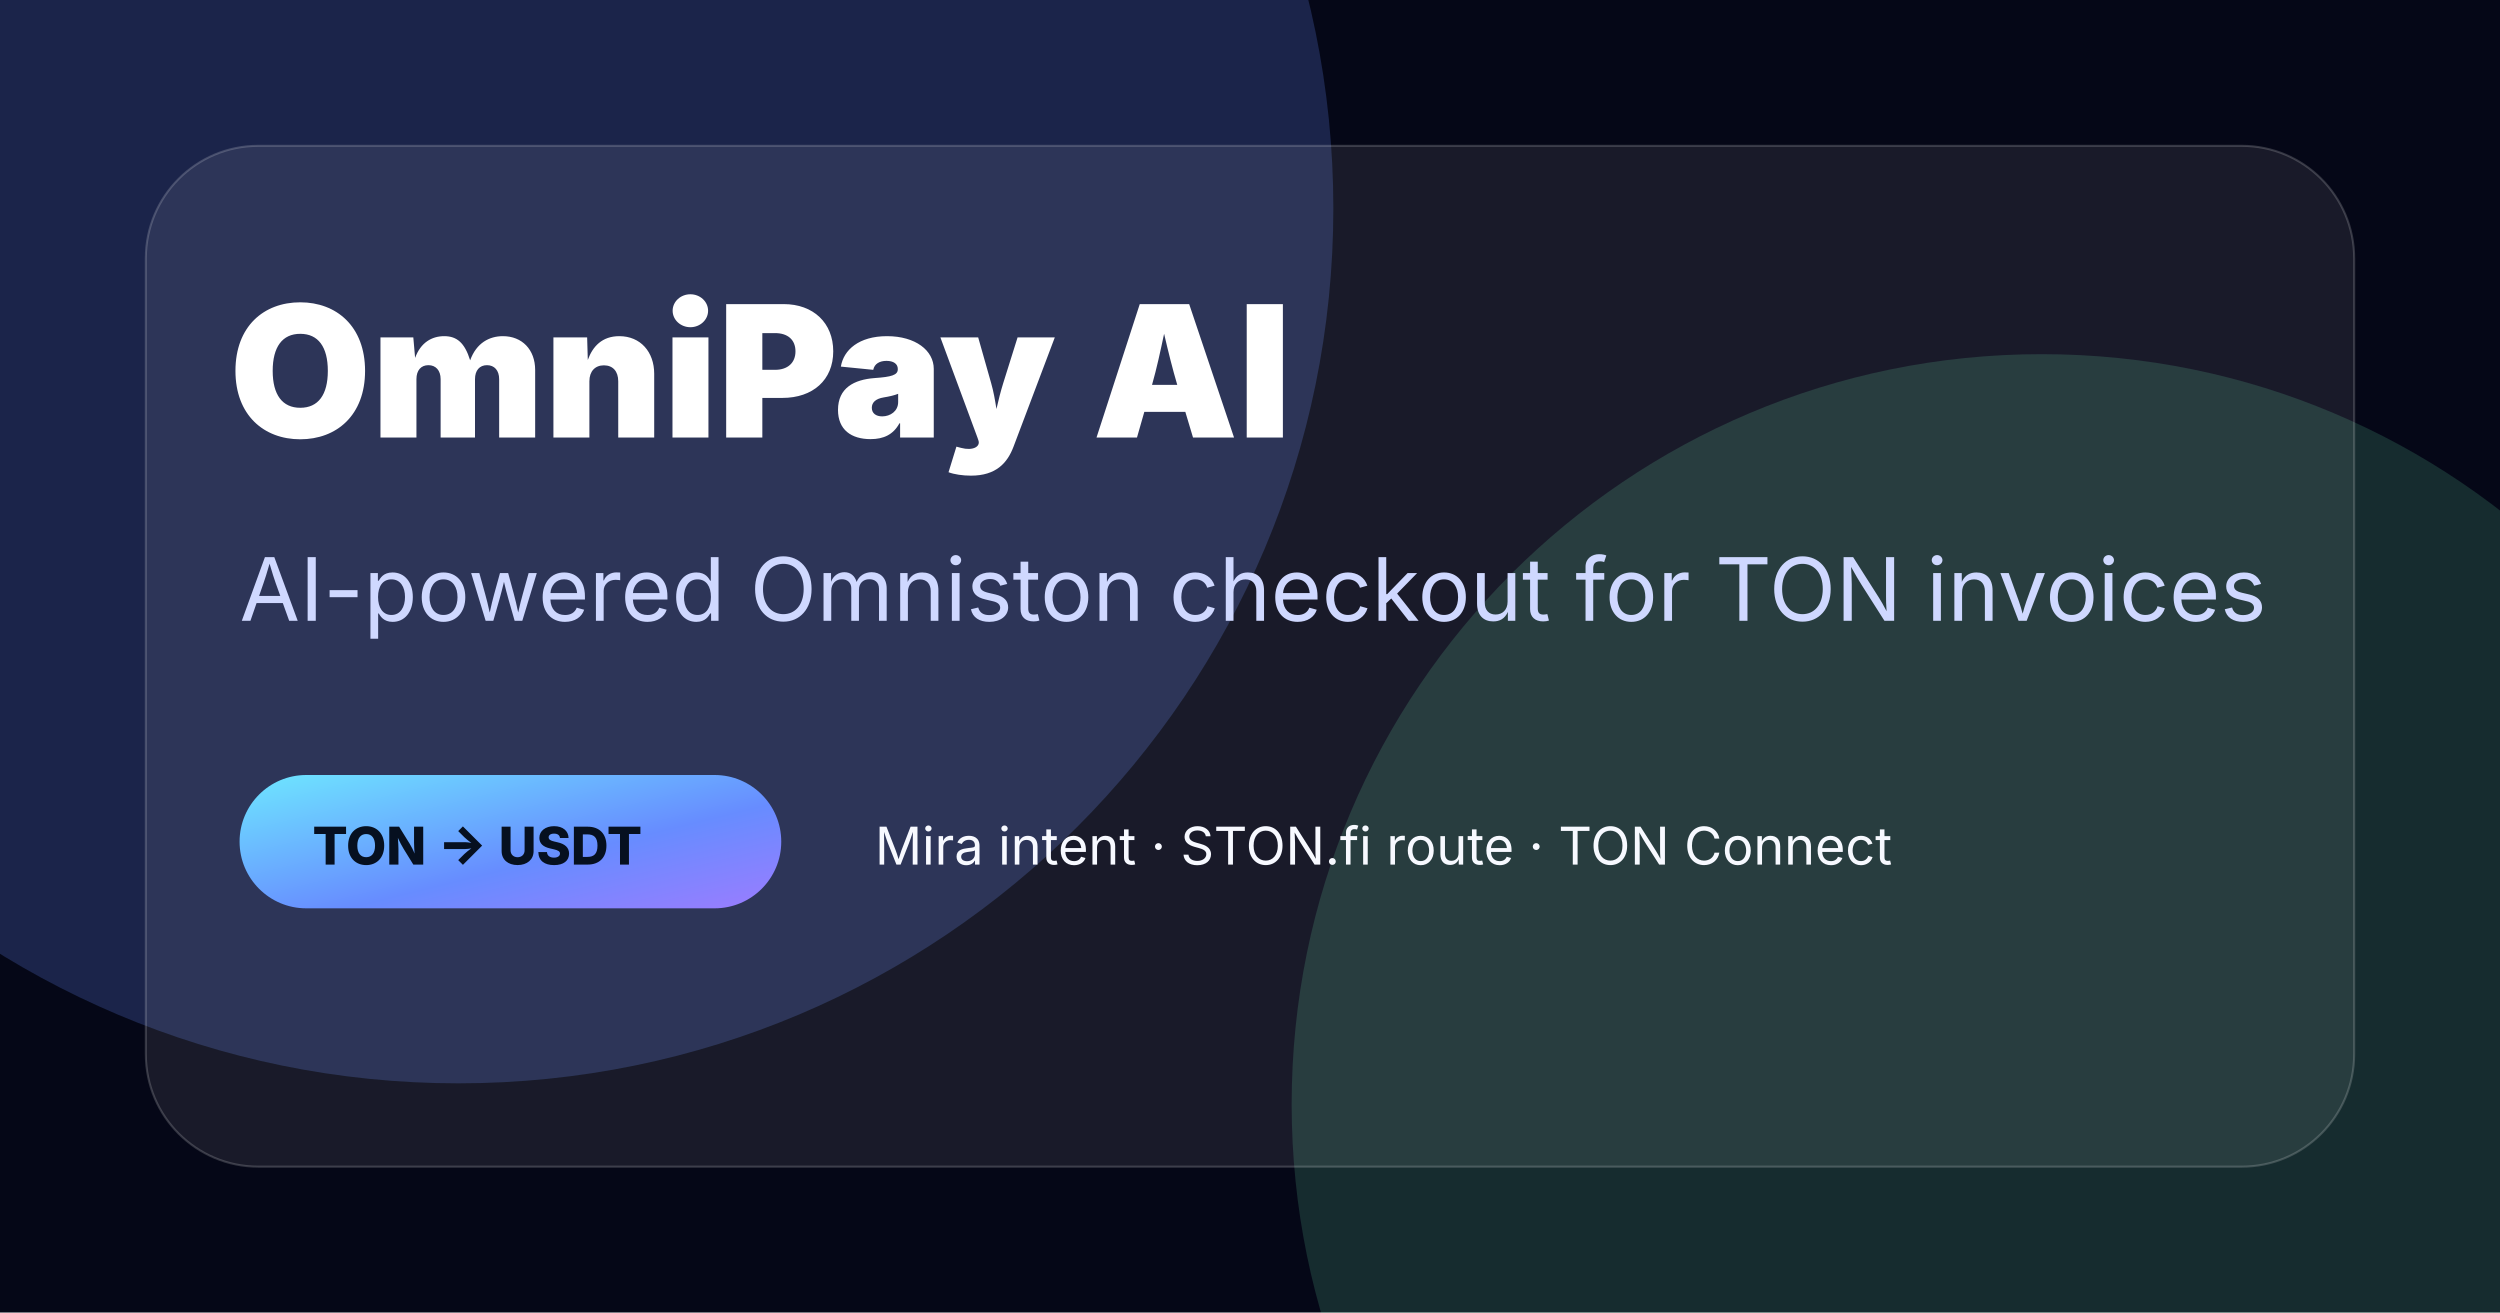
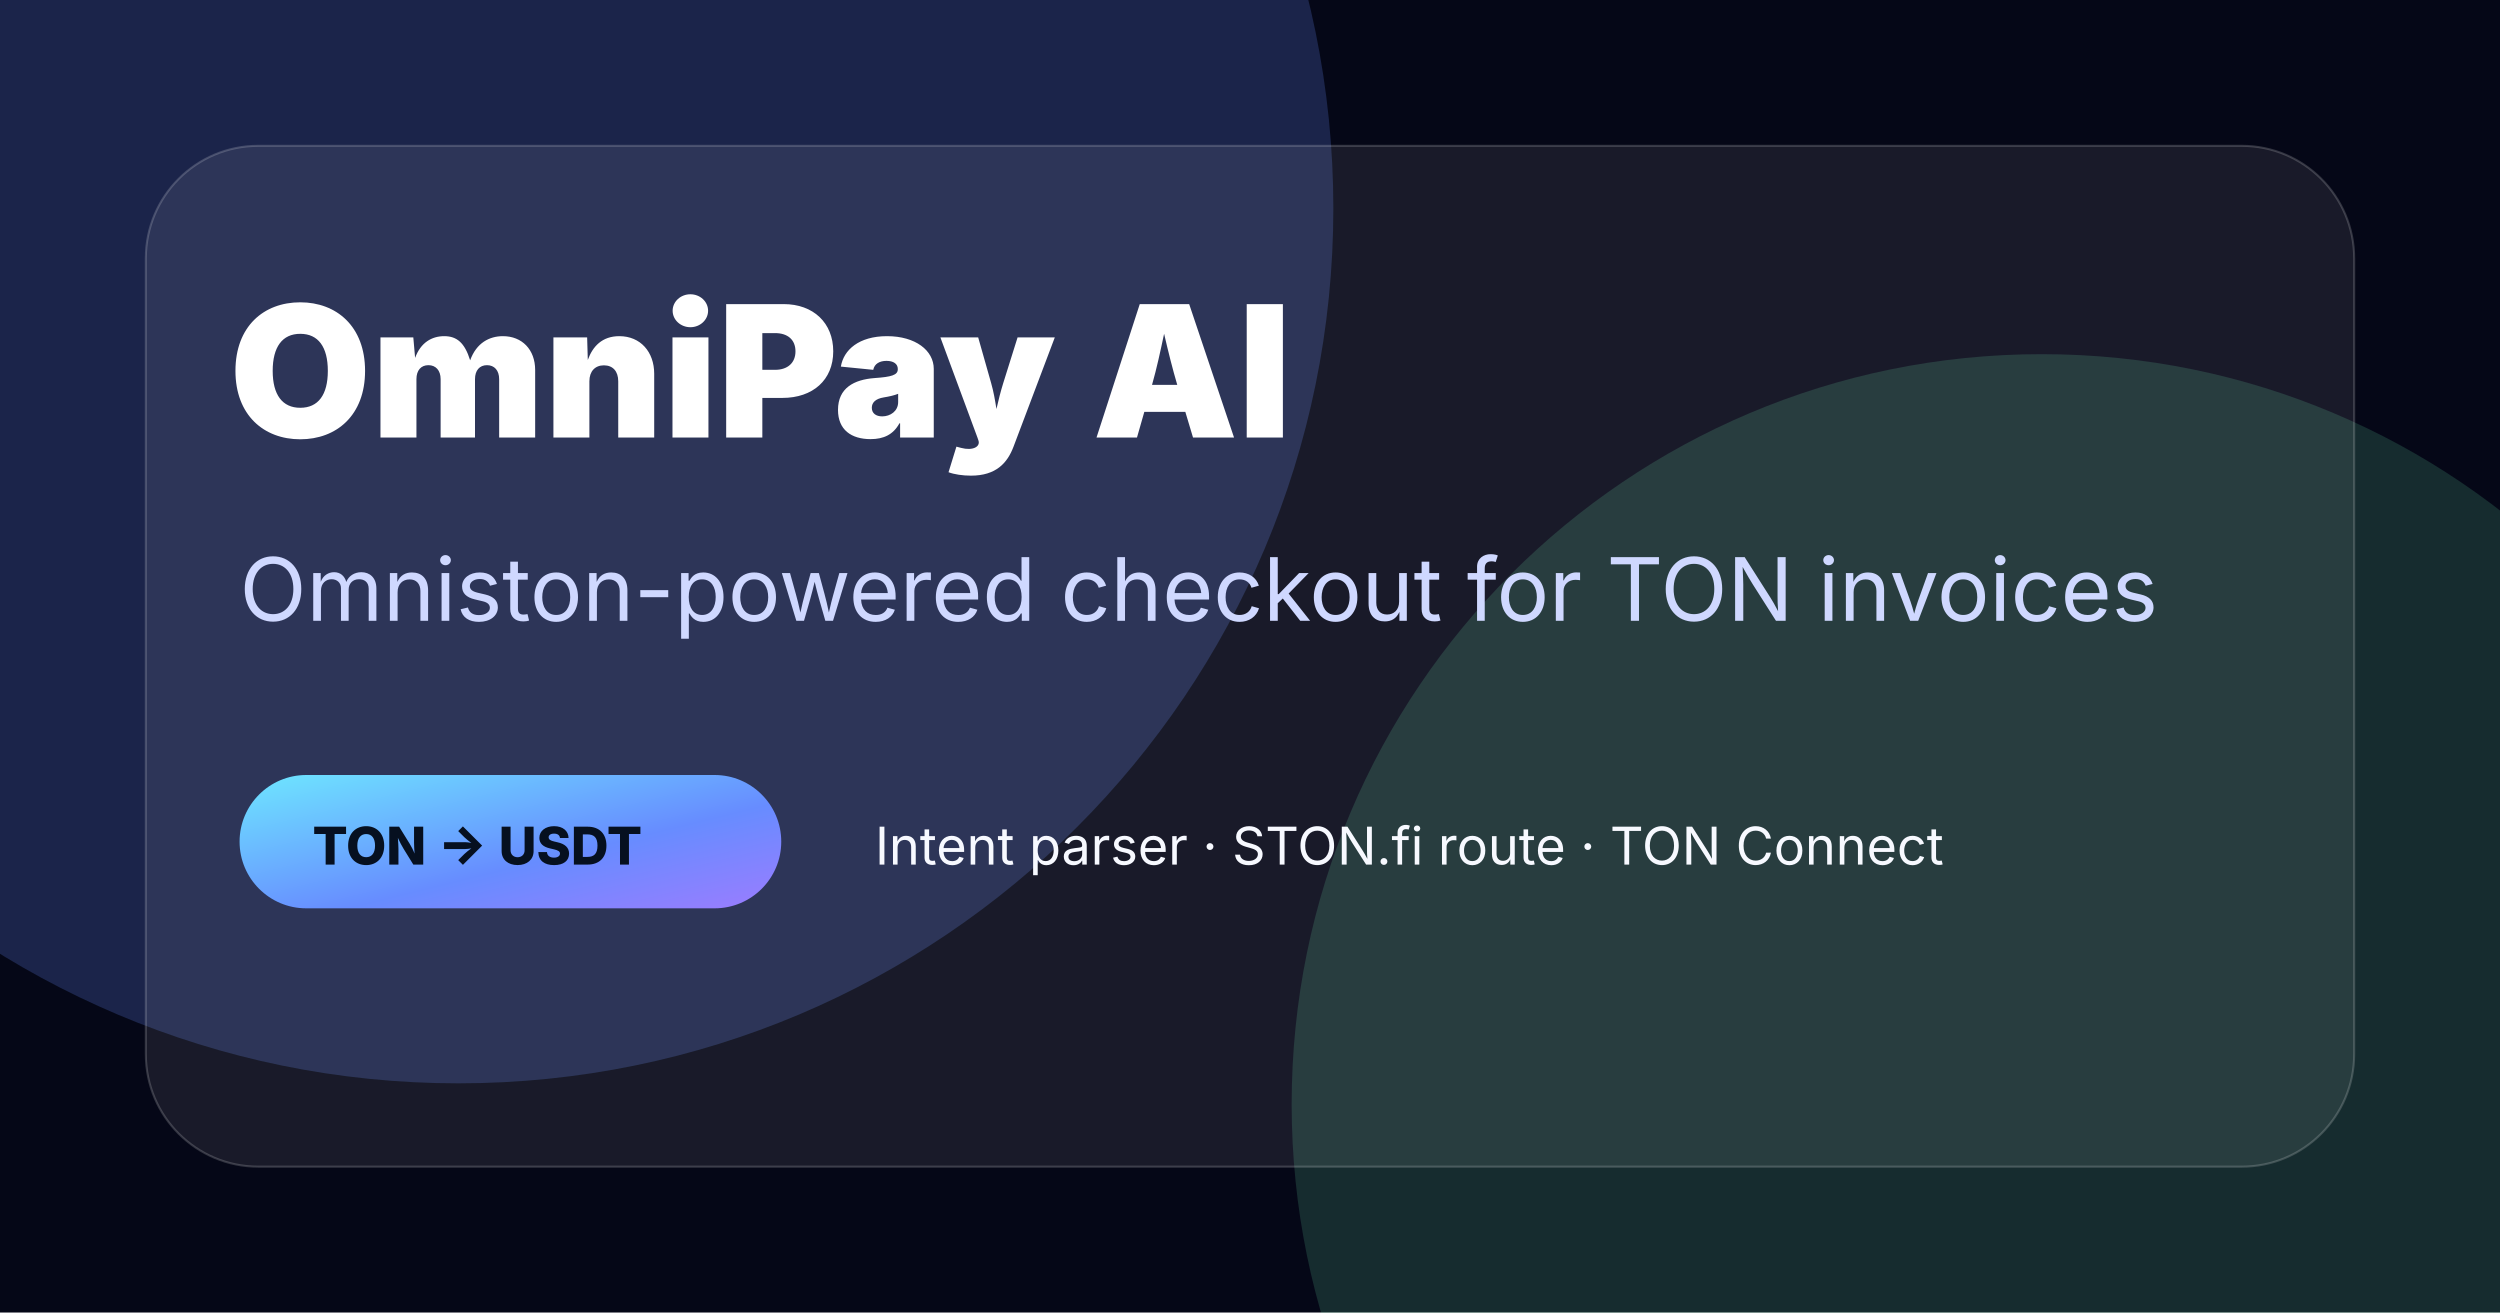
<svg xmlns="http://www.w3.org/2000/svg" width="1200" height="630" viewBox="0 0 1200 630">
  <defs>
    <linearGradient id="g" x1="0" x2="1" y1="0" y2="1">
      <stop stop-color="#6ee7ff" />
      <stop offset=".6" stop-color="#678cff" />
      <stop offset="1" stop-color="#9b7cff" />
    </linearGradient>
  </defs>
  <rect width="1200" height="630" fill="#050717" />
  <circle cx="220" cy="100" r="420" fill="#678cff" opacity=".22" />
  <circle cx="980" cy="530" r="360" fill="#71f2b4" opacity=".16" />
  <rect x="70" y="70" width="1060" height="490" rx="54" fill="rgba(255,255,255,.08)" stroke="rgba(255,255,255,.18)" />
  <text x="110" y="210" font-family="Inter,Arial" font-size="88" font-weight="900" fill="#fff">OmniPay AI</text>
-   <text x="115" y="298" font-family="Inter,Arial" font-size="42" fill="#cfd8ff">AI-powered Omniston checkout for TON invoices</text>
+   <text x="115" y="298" font-family="Inter,Arial" font-size="42" fill="#cfd8ff">Omniston-powered checkout for TON invoices</text>
  <rect x="115" y="372" width="260" height="64" rx="32" fill="url(#g)" />
  <text x="150" y="415" font-family="Inter,Arial" font-size="25" font-weight="800" fill="#061020">TON → USDT</text>
-   <text x="420" y="415" font-family="Inter,Arial" font-size="25" fill="#f7f9ff">Mira intent · STON.fi route · TON Connect</text>
+   <text x="420" y="415" font-family="Inter,Arial" font-size="25" fill="#f7f9ff">Intent parser · STON.fi route · TON Connect</text>
</svg>
